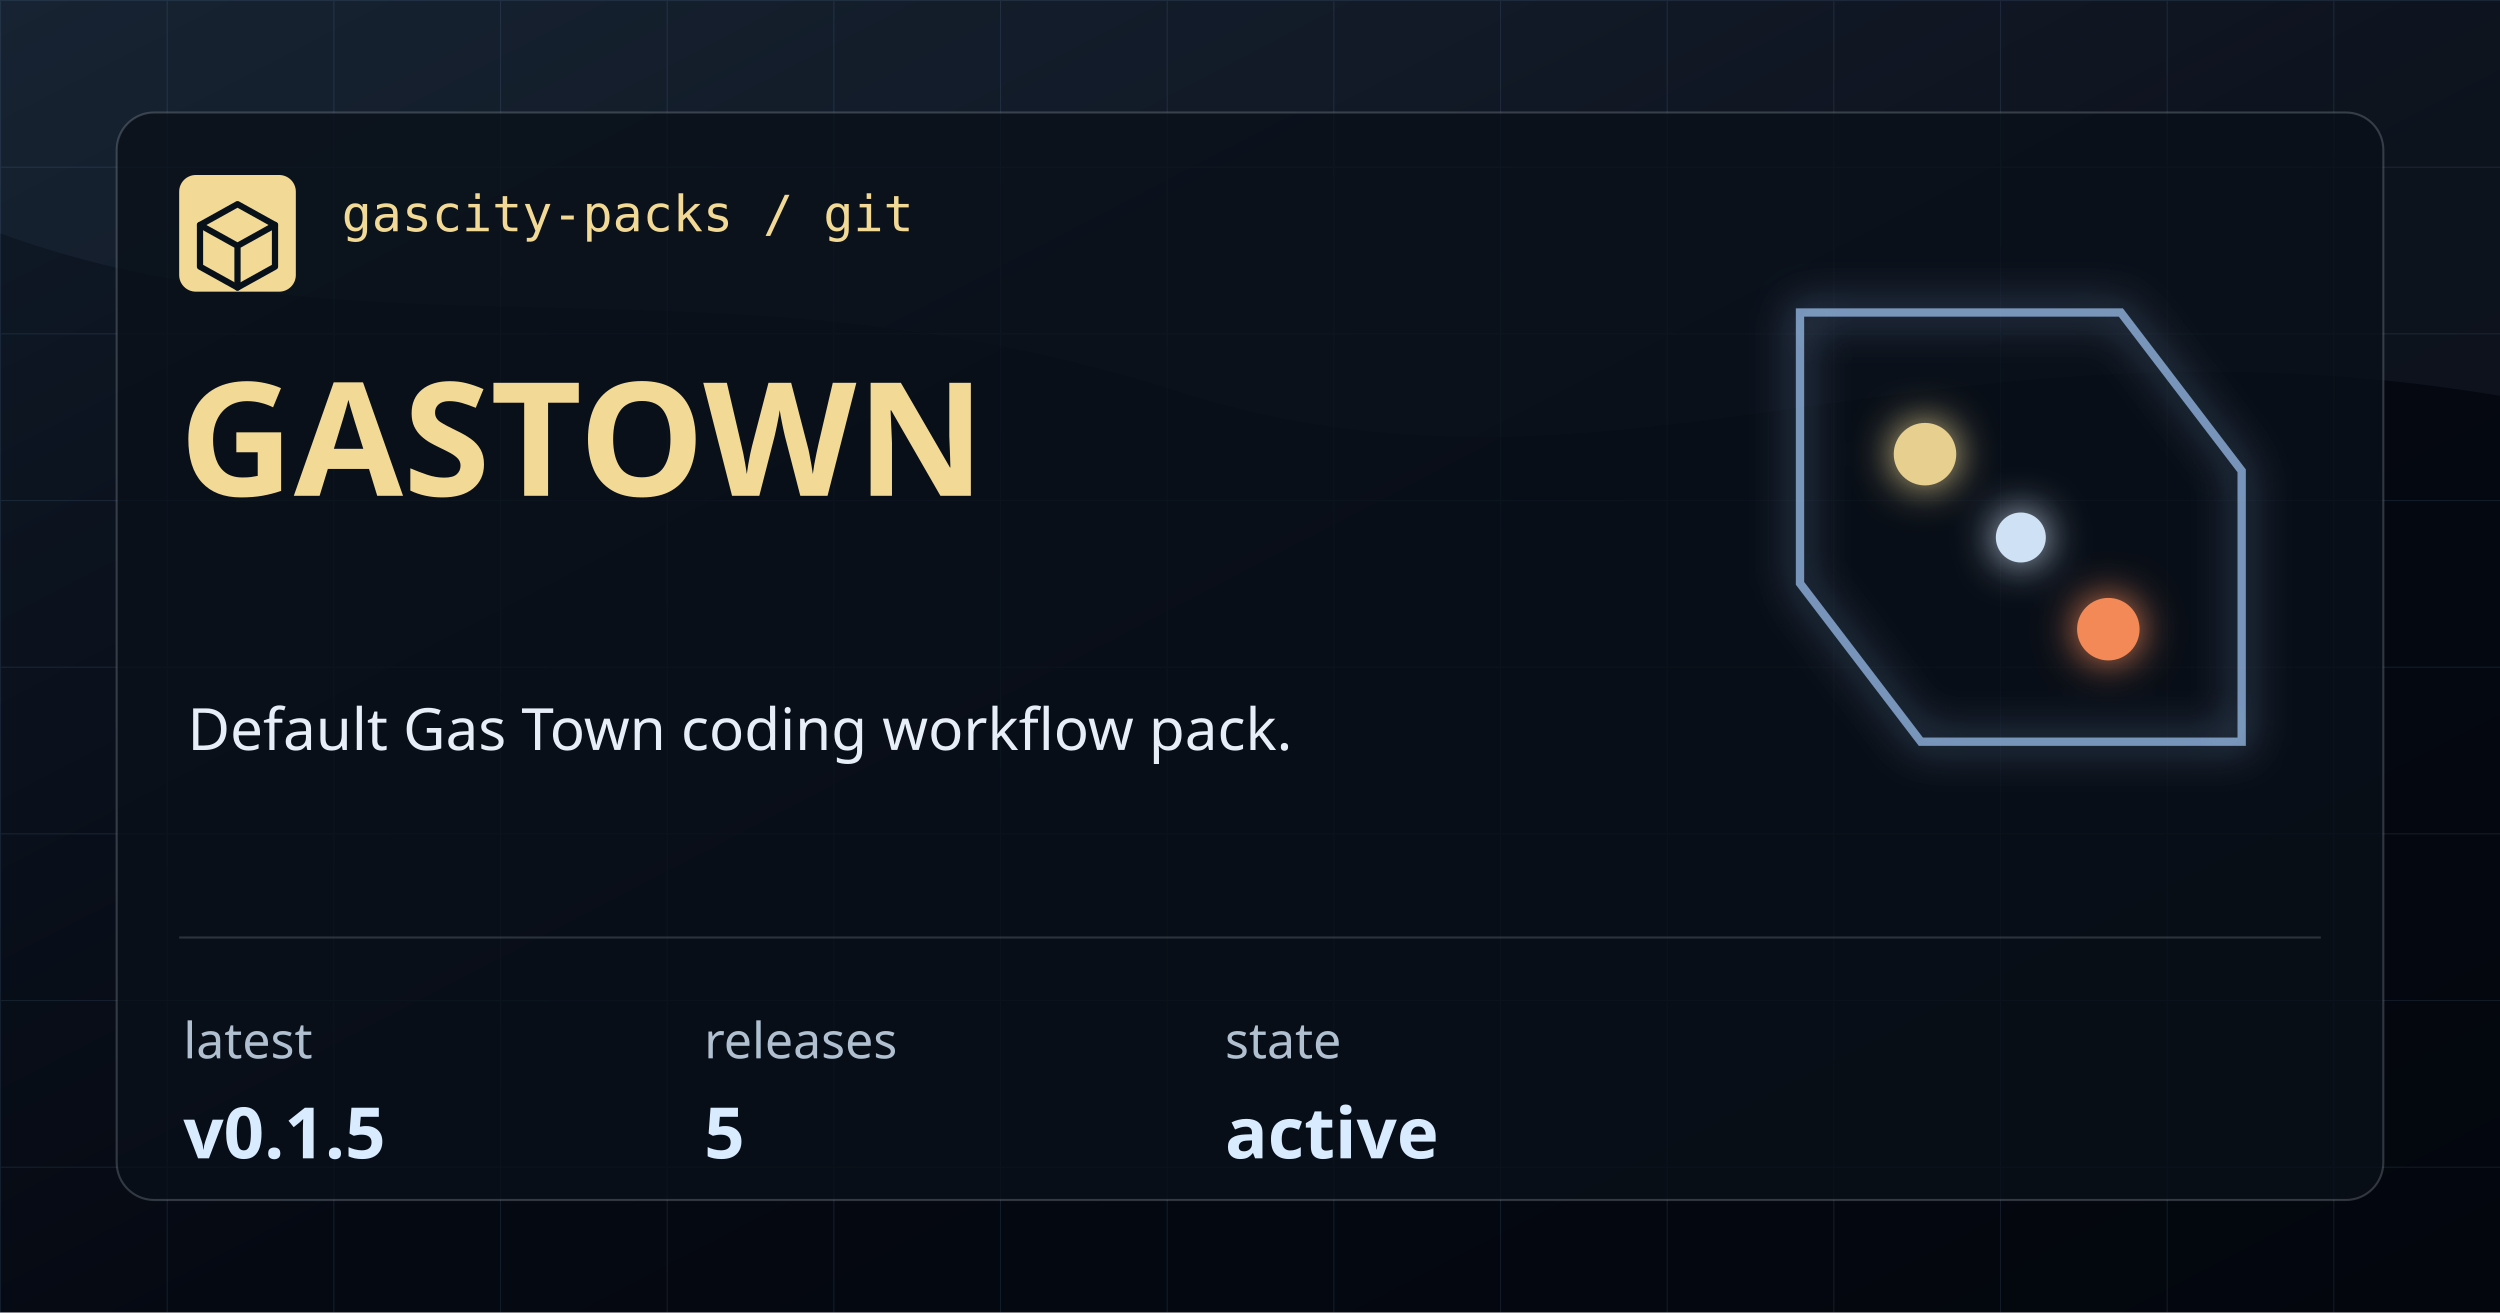
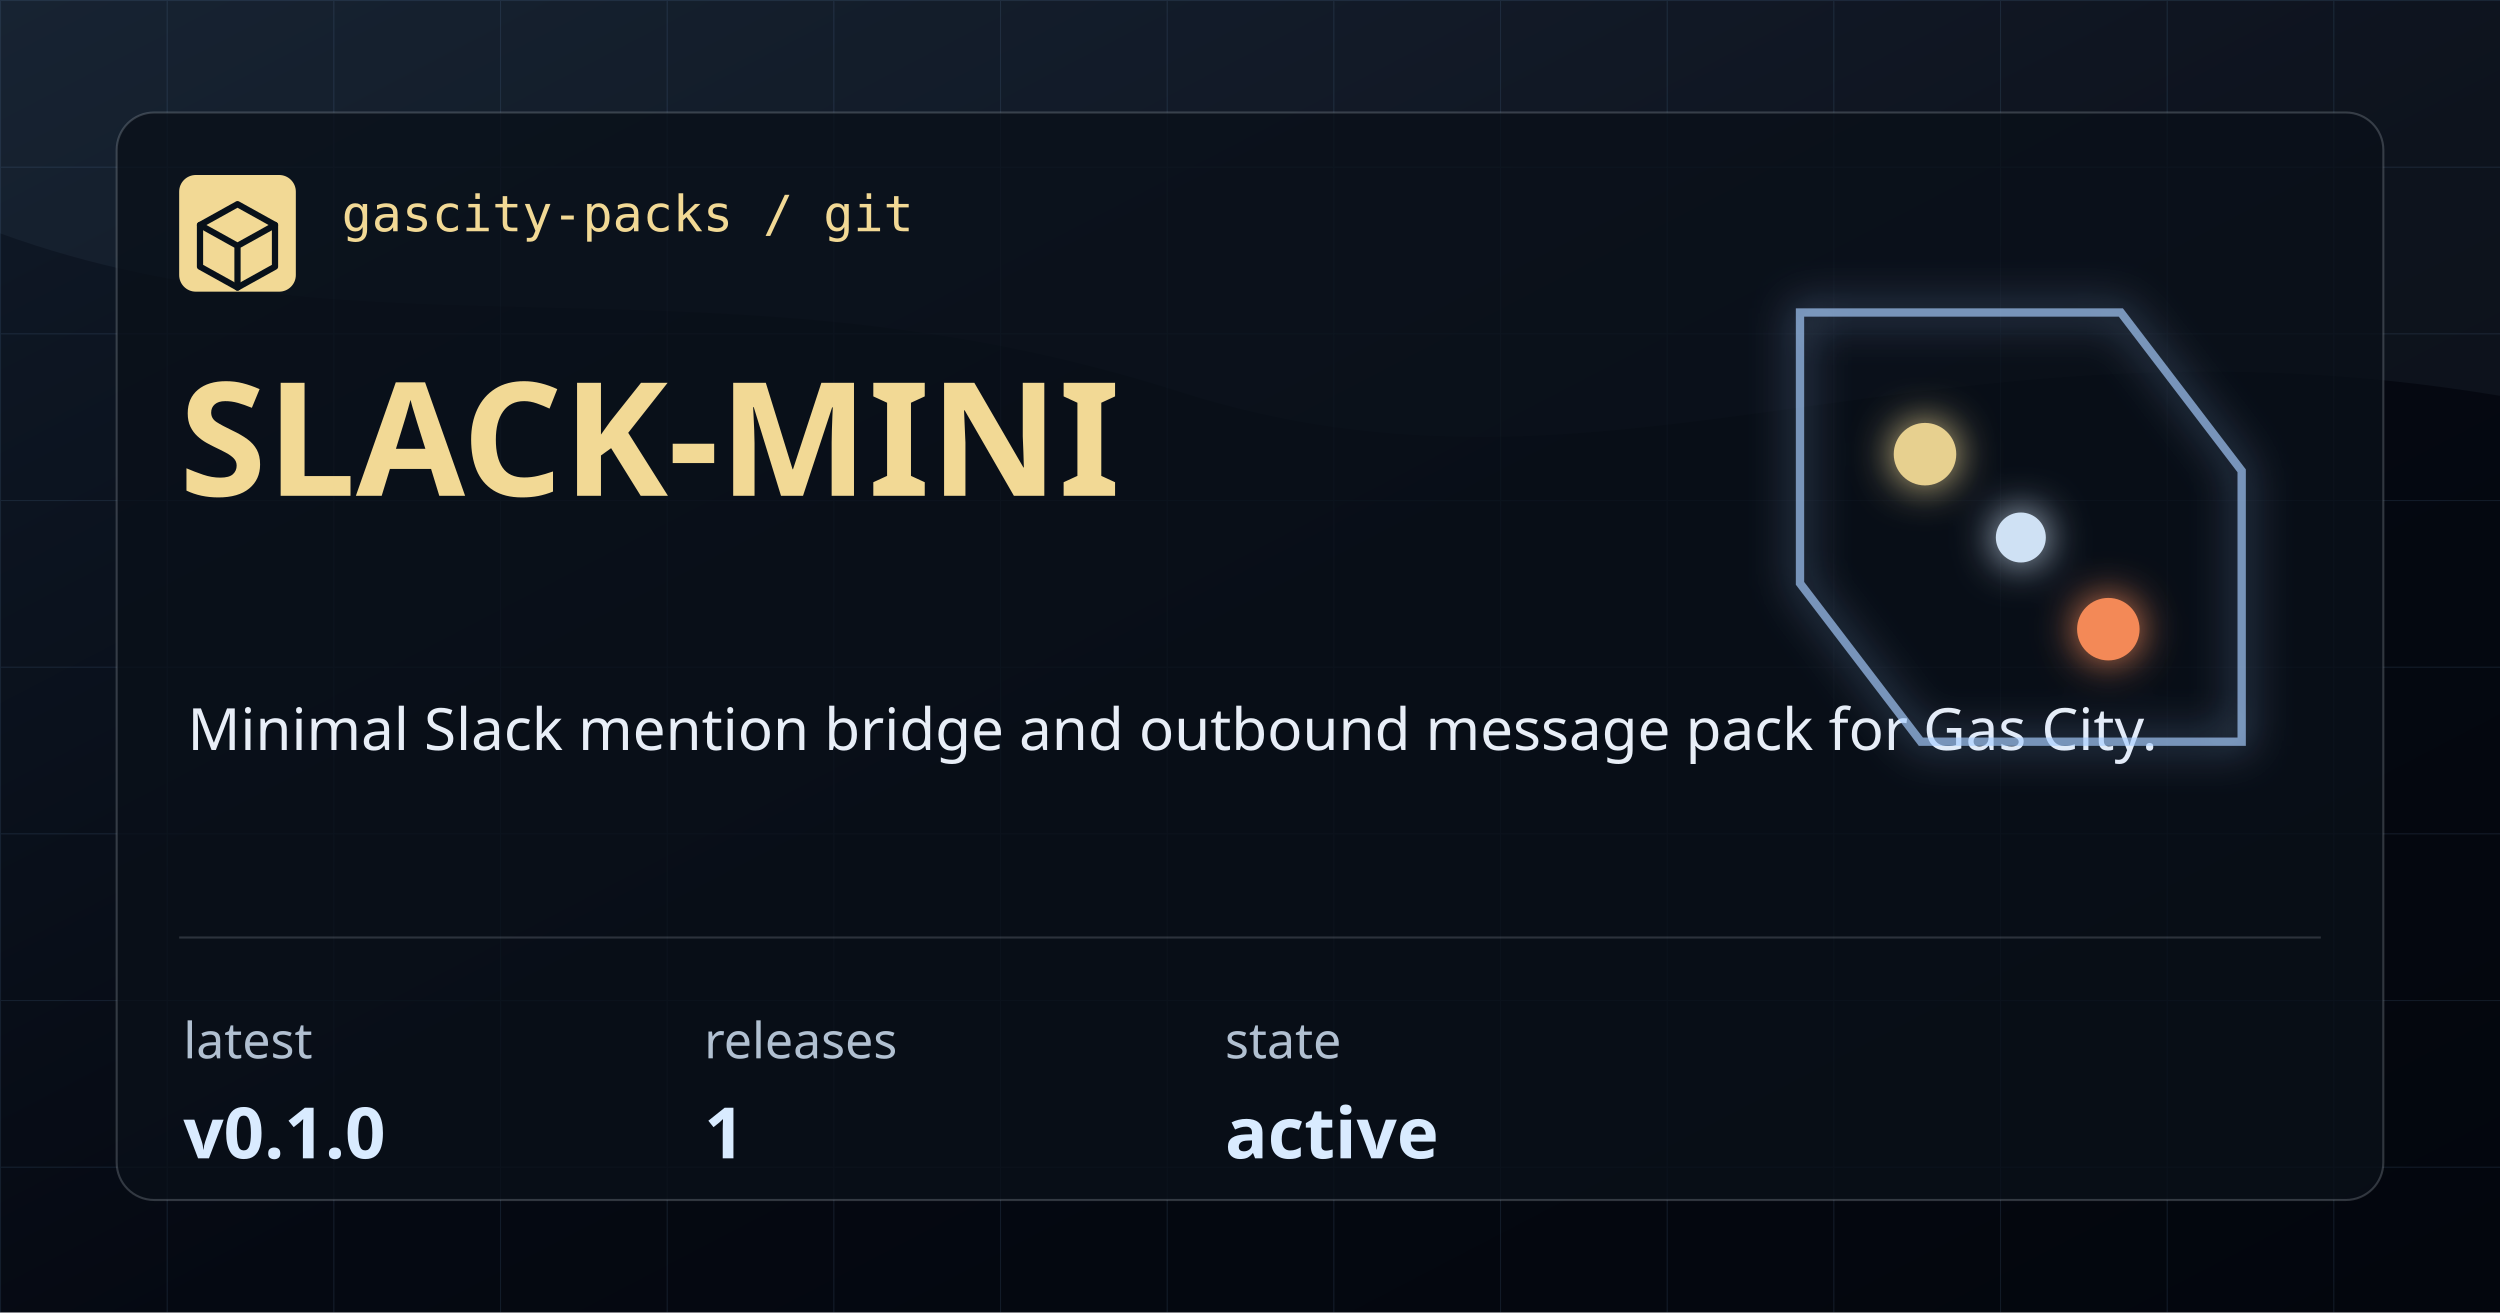
- <svg xmlns="http://www.w3.org/2000/svg" width="1200" height="630" viewBox="0 0 1200 630" role="img" aria-label="gastown">
+ <svg xmlns="http://www.w3.org/2000/svg" width="1200" height="630" viewBox="0 0 1200 630" role="img" aria-label="slack-mini">
  <defs>
    <linearGradient id="bg" x1="0" x2="1" y1="0" y2="1">
      <stop offset="0" stop-color="#101A28" />
      <stop offset="0.54" stop-color="#050912" />
      <stop offset="1" stop-color="#03060D" />
    </linearGradient>
    <pattern id="grid" width="80" height="80" patternUnits="userSpaceOnUse">
      <path d="M 80 0 L 0 0 0 80" fill="none" stroke="#7CAADE" stroke-opacity="0.12" stroke-width="1" />
    </pattern>
    <filter id="glow" x="-20%" y="-20%" width="140%" height="140%">
      <feGaussianBlur stdDeviation="10" result="blur" />
      <feMerge>
        <feMergeNode in="blur" />
        <feMergeNode in="SourceGraphic" />
      </feMerge>
    </filter>
  </defs>
  <rect width="1200" height="630" fill="url(#bg)" />
  <rect width="1200" height="630" fill="url(#grid)" />
  <path d="M0 0 H1200 V190 C925 144 772 254 566 188 C348 118 176 176 0 112 Z" fill="#A9CEFF" fill-opacity="0.05" />
  <rect x="56" y="54" width="1088" height="522" rx="18" fill="#0A1019" fill-opacity="0.78" stroke="#CED7E2" stroke-opacity="0.22" />
  <rect x="86" y="84" width="56" height="56" rx="8" fill="#F2D995" />
  <path d="M114 98 L132 108 V128 L114 138 L96 128 V108 Z" fill="none" stroke="#08111A" stroke-width="3" stroke-linejoin="round" />
  <path d="M96 108 L114 118 L132 108 M114 118 V138" fill="none" stroke="#08111A" stroke-width="3" stroke-linecap="round" stroke-linejoin="round" />
  <text x="164" y="111" fill="#F2D995" font-family="IBM Plex Mono, monospace" font-size="24" font-weight="500">gascity-packs / git</text>
-   <text x="86" y="238" fill="#F2D995" font-family="Syncopate, sans-serif" font-size="76" font-weight="700">GASTOWN</text>
-   <text x="90" y="360" fill="#E8EEF7" font-family="Saira, sans-serif" font-size="28" font-weight="400">Default Gas Town coding workflow pack.</text>
+   <text x="86" y="238" fill="#F2D995" font-family="Syncopate, sans-serif" font-size="76" font-weight="700">SLACK-MINI</text>
+   <text x="90" y="360" fill="#E8EEF7" font-family="Saira, sans-serif" font-size="28" font-weight="400">Minimal Slack mention bridge and outbound message pack for Gas City.</text>
  <path d="M86 450 H1114" stroke="#CED7E2" stroke-opacity="0.18" />
  <g>
    <text x="88" y="508" fill="#B1C0D1" font-family="Saira, sans-serif" font-size="24">latest</text>
-     <text x="88" y="556" fill="#D9EBFF" font-family="Syncopate, sans-serif" font-size="34" font-weight="700">v0.1.5</text>
+     <text x="88" y="556" fill="#D9EBFF" font-family="Syncopate, sans-serif" font-size="34" font-weight="700">v0.1.0</text>
  </g>
  <g>
    <text x="338" y="508" fill="#B1C0D1" font-family="Saira, sans-serif" font-size="24">releases</text>
-     <text x="338" y="556" fill="#D9EBFF" font-family="Syncopate, sans-serif" font-size="34" font-weight="700">5</text>
+     <text x="338" y="556" fill="#D9EBFF" font-family="Syncopate, sans-serif" font-size="34" font-weight="700">1</text>
  </g>
  <g>
    <text x="588" y="508" fill="#B1C0D1" font-family="Saira, sans-serif" font-size="24">state</text>
    <text x="588" y="556" fill="#D9EBFF" font-family="Syncopate, sans-serif" font-size="34" font-weight="700">active</text>
  </g>
  <g filter="url(#glow)" opacity="0.95">
    <path d="M864 150 H1018 L1076 226 V356 H922 L864 280 Z" fill="none" stroke="#A9CEFF" stroke-opacity="0.7" stroke-width="4" />
    <circle cx="924" cy="218" r="15" fill="#F2D995" />
    <circle cx="1012" cy="302" r="15" fill="#FF8F5A" />
    <circle cx="970" cy="258" r="12" fill="#D9EBFF" />
  </g>
</svg>
